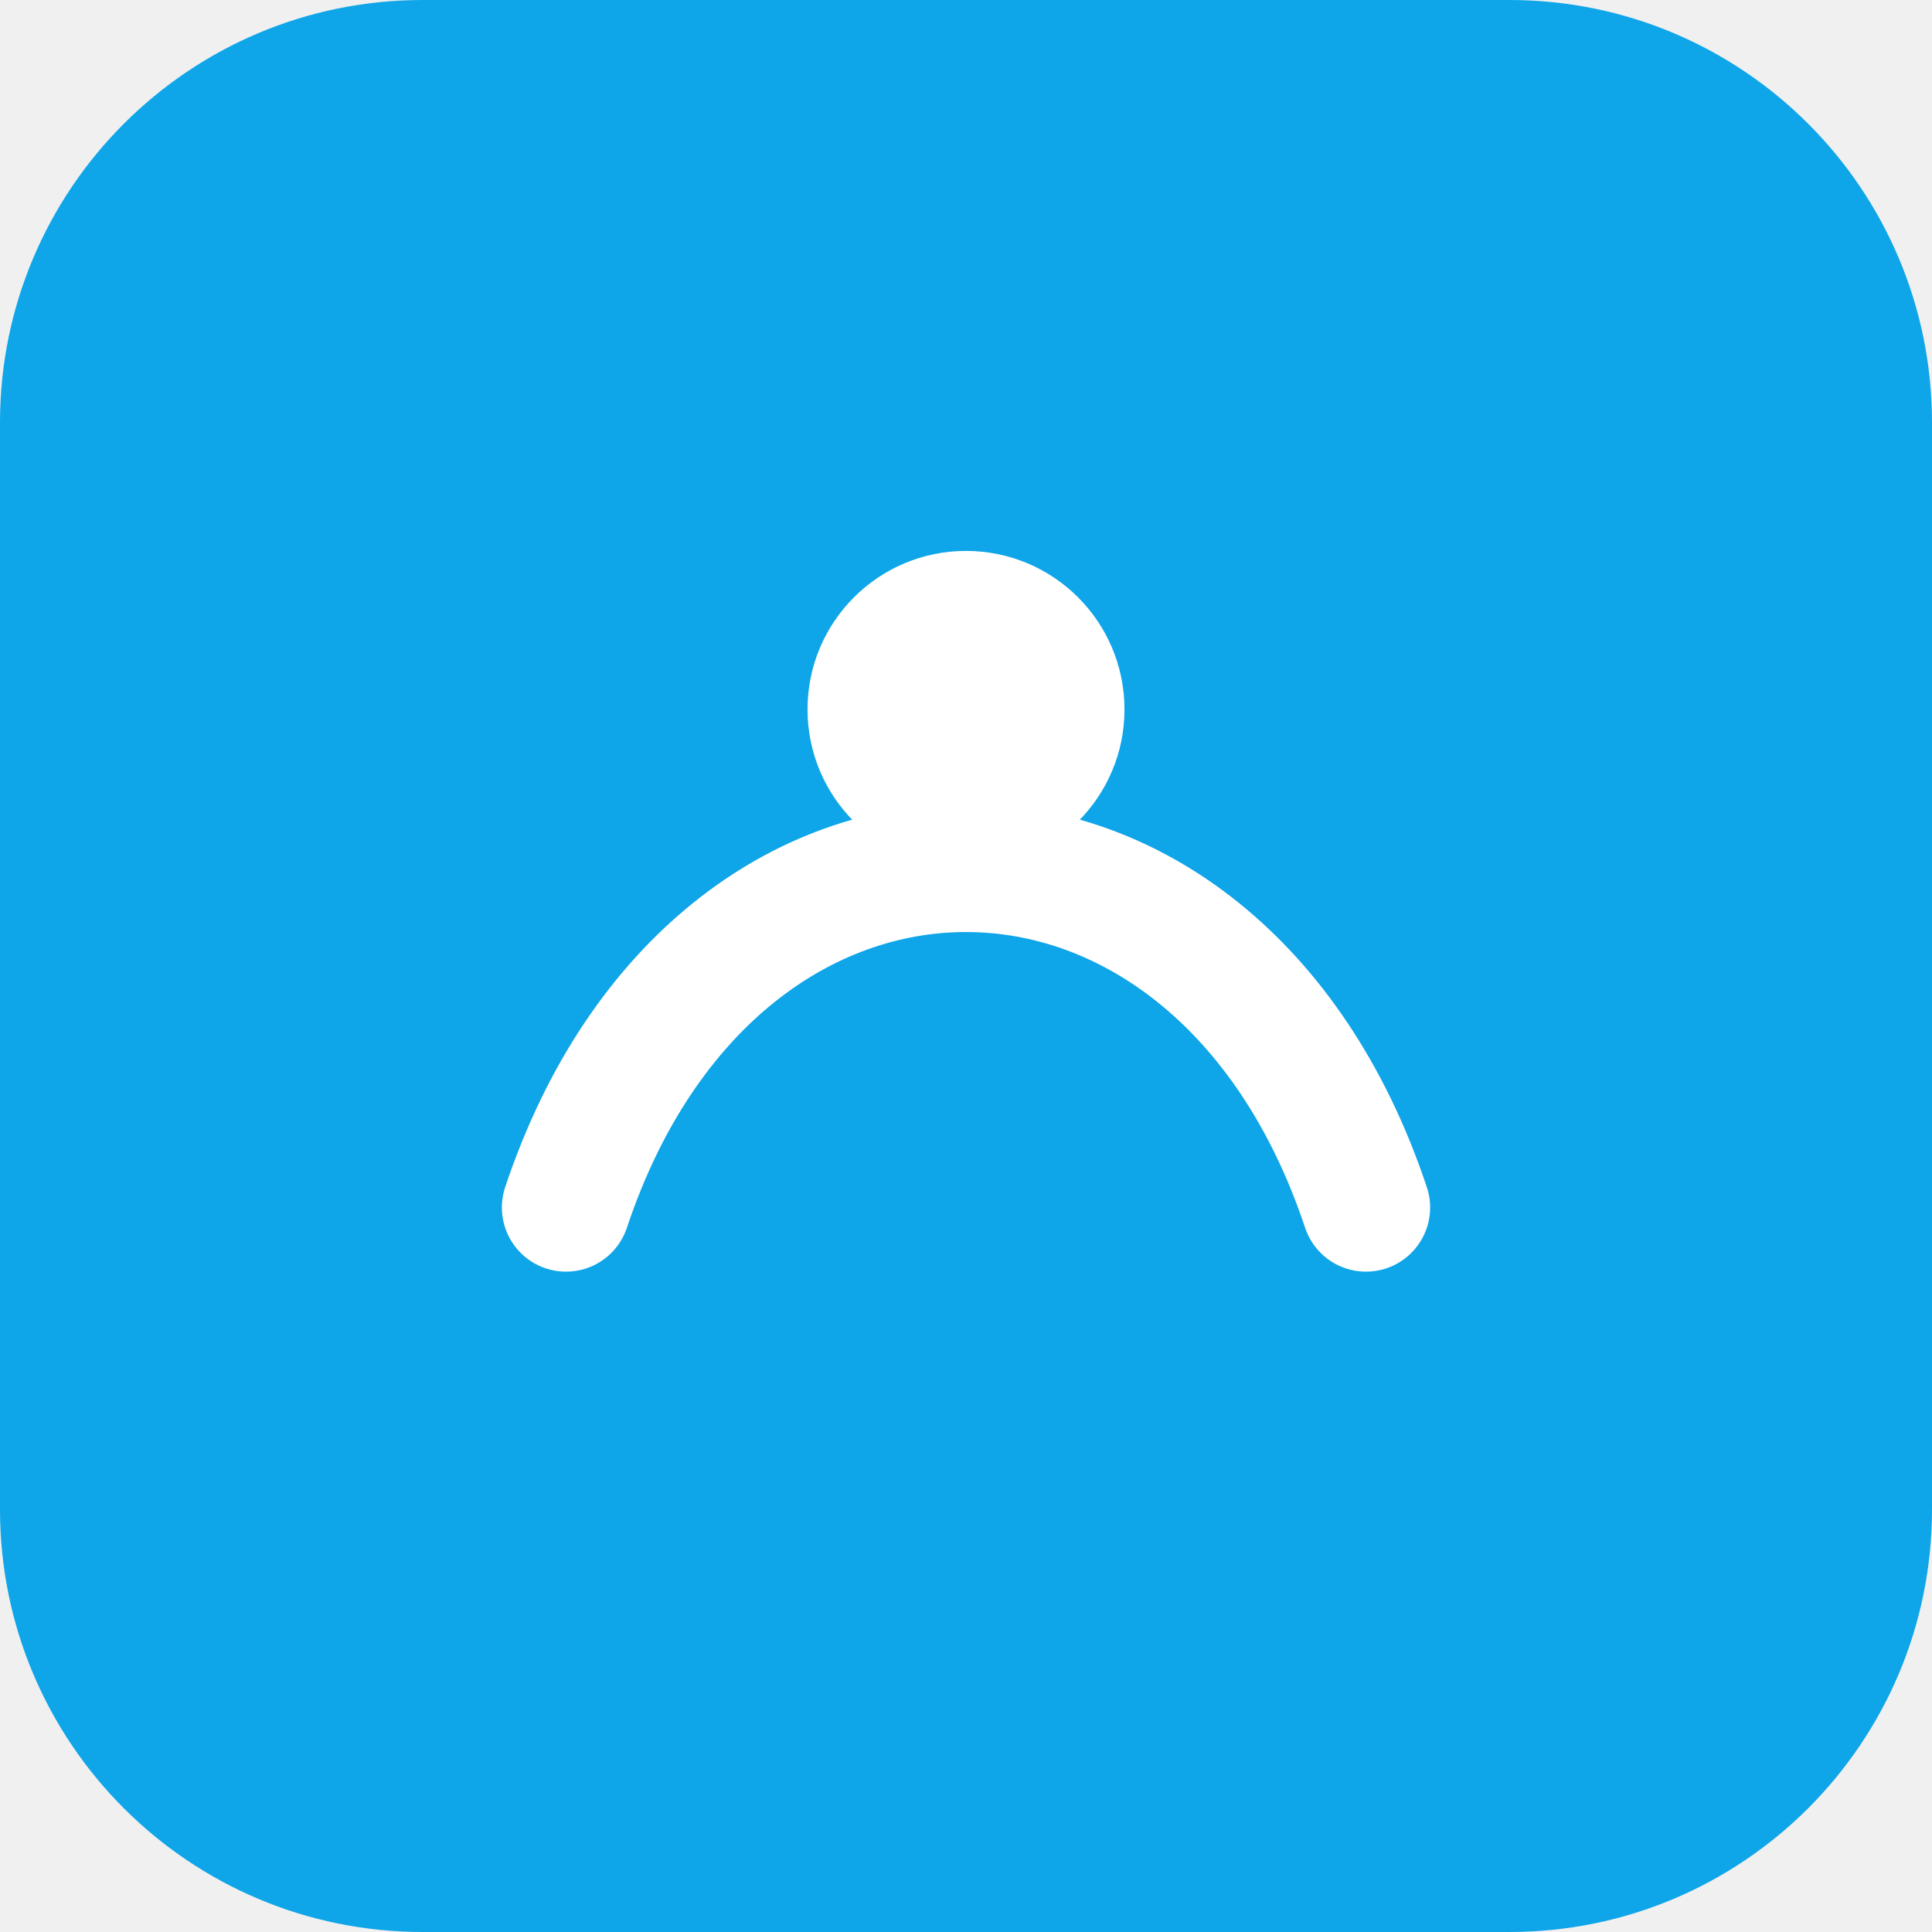
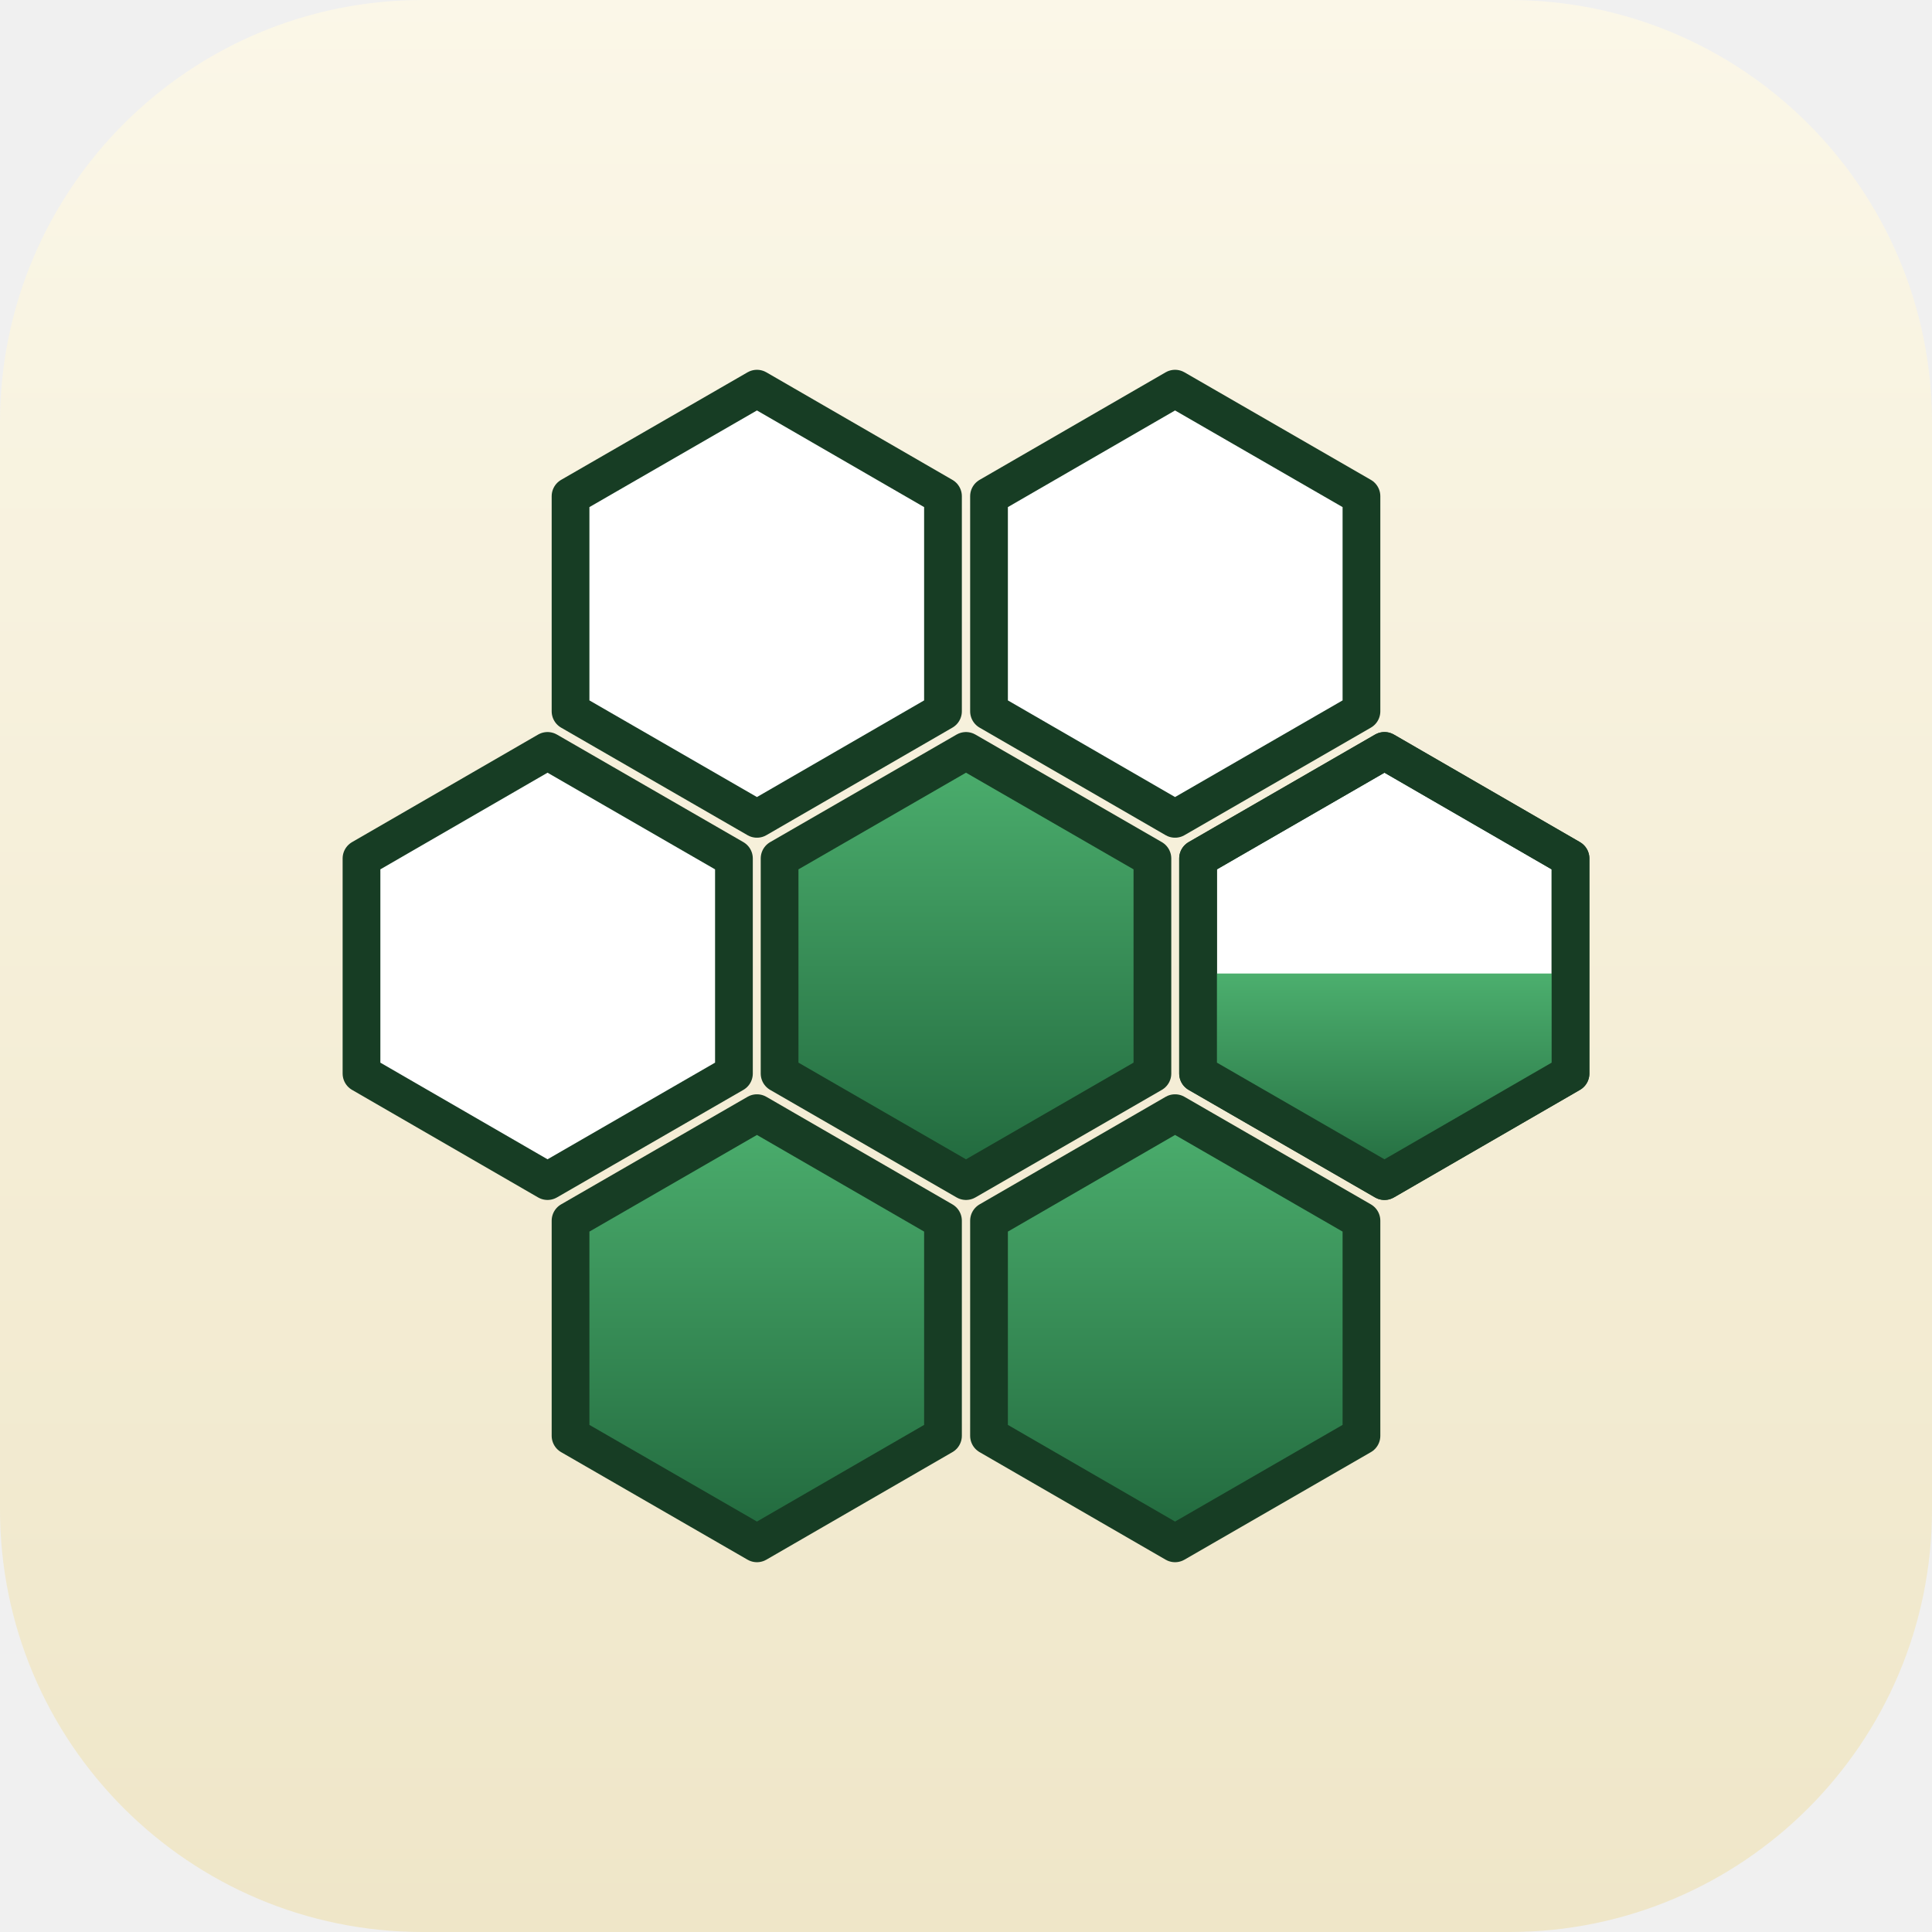
- <svg xmlns="http://www.w3.org/2000/svg" viewBox="0 0 512 512">
-   <rect width="512" height="512" rx="112" fill="#0ea5e9" />
-   <path d="M150 320c40-120 172-120 212 0" fill="none" stroke="#fff" stroke-width="34" stroke-linecap="round" />
-   <circle cx="256" cy="188" r="42" fill="#fff" />
+ <svg xmlns="http://www.w3.org/2000/svg" viewBox="0 0 512 512" width="512" height="512">
+   <defs>
+     <linearGradient id="bg" x1="0" y1="0" x2="0" y2="1">
+       <stop offset="0" stop-color="#fbf7e8" />
+       <stop offset="1" stop-color="#efe6c8" />
+     </linearGradient>
+     <linearGradient id="honey" x1="0" y1="0" x2="0" y2="1">
+       <stop offset="0" stop-color="#4caf6e" />
+       <stop offset="1" stop-color="#21683d" />
+     </linearGradient>
+   </defs>
+   <rect width="512" height="512" rx="112" fill="url(#bg)" />
+   <polygon points="256.0,199.0 305.4,227.5 305.4,284.5 256.0,313.0 206.6,284.5 206.6,227.5" fill="url(#honey)" stroke="#173d24" stroke-width="10" stroke-linejoin="round" />
+   <polygon points="366.9,199.0 416.2,227.5 416.2,284.5 366.9,313.0 317.5,284.5 317.5,227.5" fill="#ffffff" stroke="#173d24" stroke-width="10" stroke-linejoin="round" />
+   <clipPath id="h1">
+     <polygon points="366.9,199.0 416.2,227.5 416.2,284.5 366.9,313.0 317.5,284.5 317.5,227.5" />
+   </clipPath>
+   <rect x="309.851" y="258" width="114" height="57" fill="url(#honey)" clip-path="url(#h1)" />
+   <polygon points="366.9,199.0 416.2,227.5 416.2,284.5 366.9,313.0 317.5,284.5 317.5,227.5" fill="none" stroke="#173d24" stroke-width="10" stroke-linejoin="round" />
+   <polygon points="311.4,295.0 360.8,323.5 360.8,380.5 311.4,409.0 262.1,380.5 262.1,323.5" fill="url(#honey)" stroke="#173d24" stroke-width="10" stroke-linejoin="round" />
+   <polygon points="200.6,295.0 249.9,323.5 249.9,380.5 200.6,409.0 151.2,380.5 151.2,323.5" fill="url(#honey)" stroke="#173d24" stroke-width="10" stroke-linejoin="round" />
+   <polygon points="145.1,199.0 194.5,227.5 194.5,284.5 145.1,313.0 95.8,284.5 95.8,227.5" fill="#ffffff" stroke="#173d24" stroke-width="10" stroke-linejoin="round" />
+   <polygon points="200.6,103.0 249.9,131.5 249.9,188.5 200.6,217.0 151.2,188.5 151.2,131.5" fill="#ffffff" stroke="#173d24" stroke-width="10" stroke-linejoin="round" />
+   <polygon points="311.4,103.0 360.8,131.5 360.8,188.5 311.4,217.0 262.1,188.5 262.1,131.5" fill="#ffffff" stroke="#173d24" stroke-width="10" stroke-linejoin="round" />
</svg>
